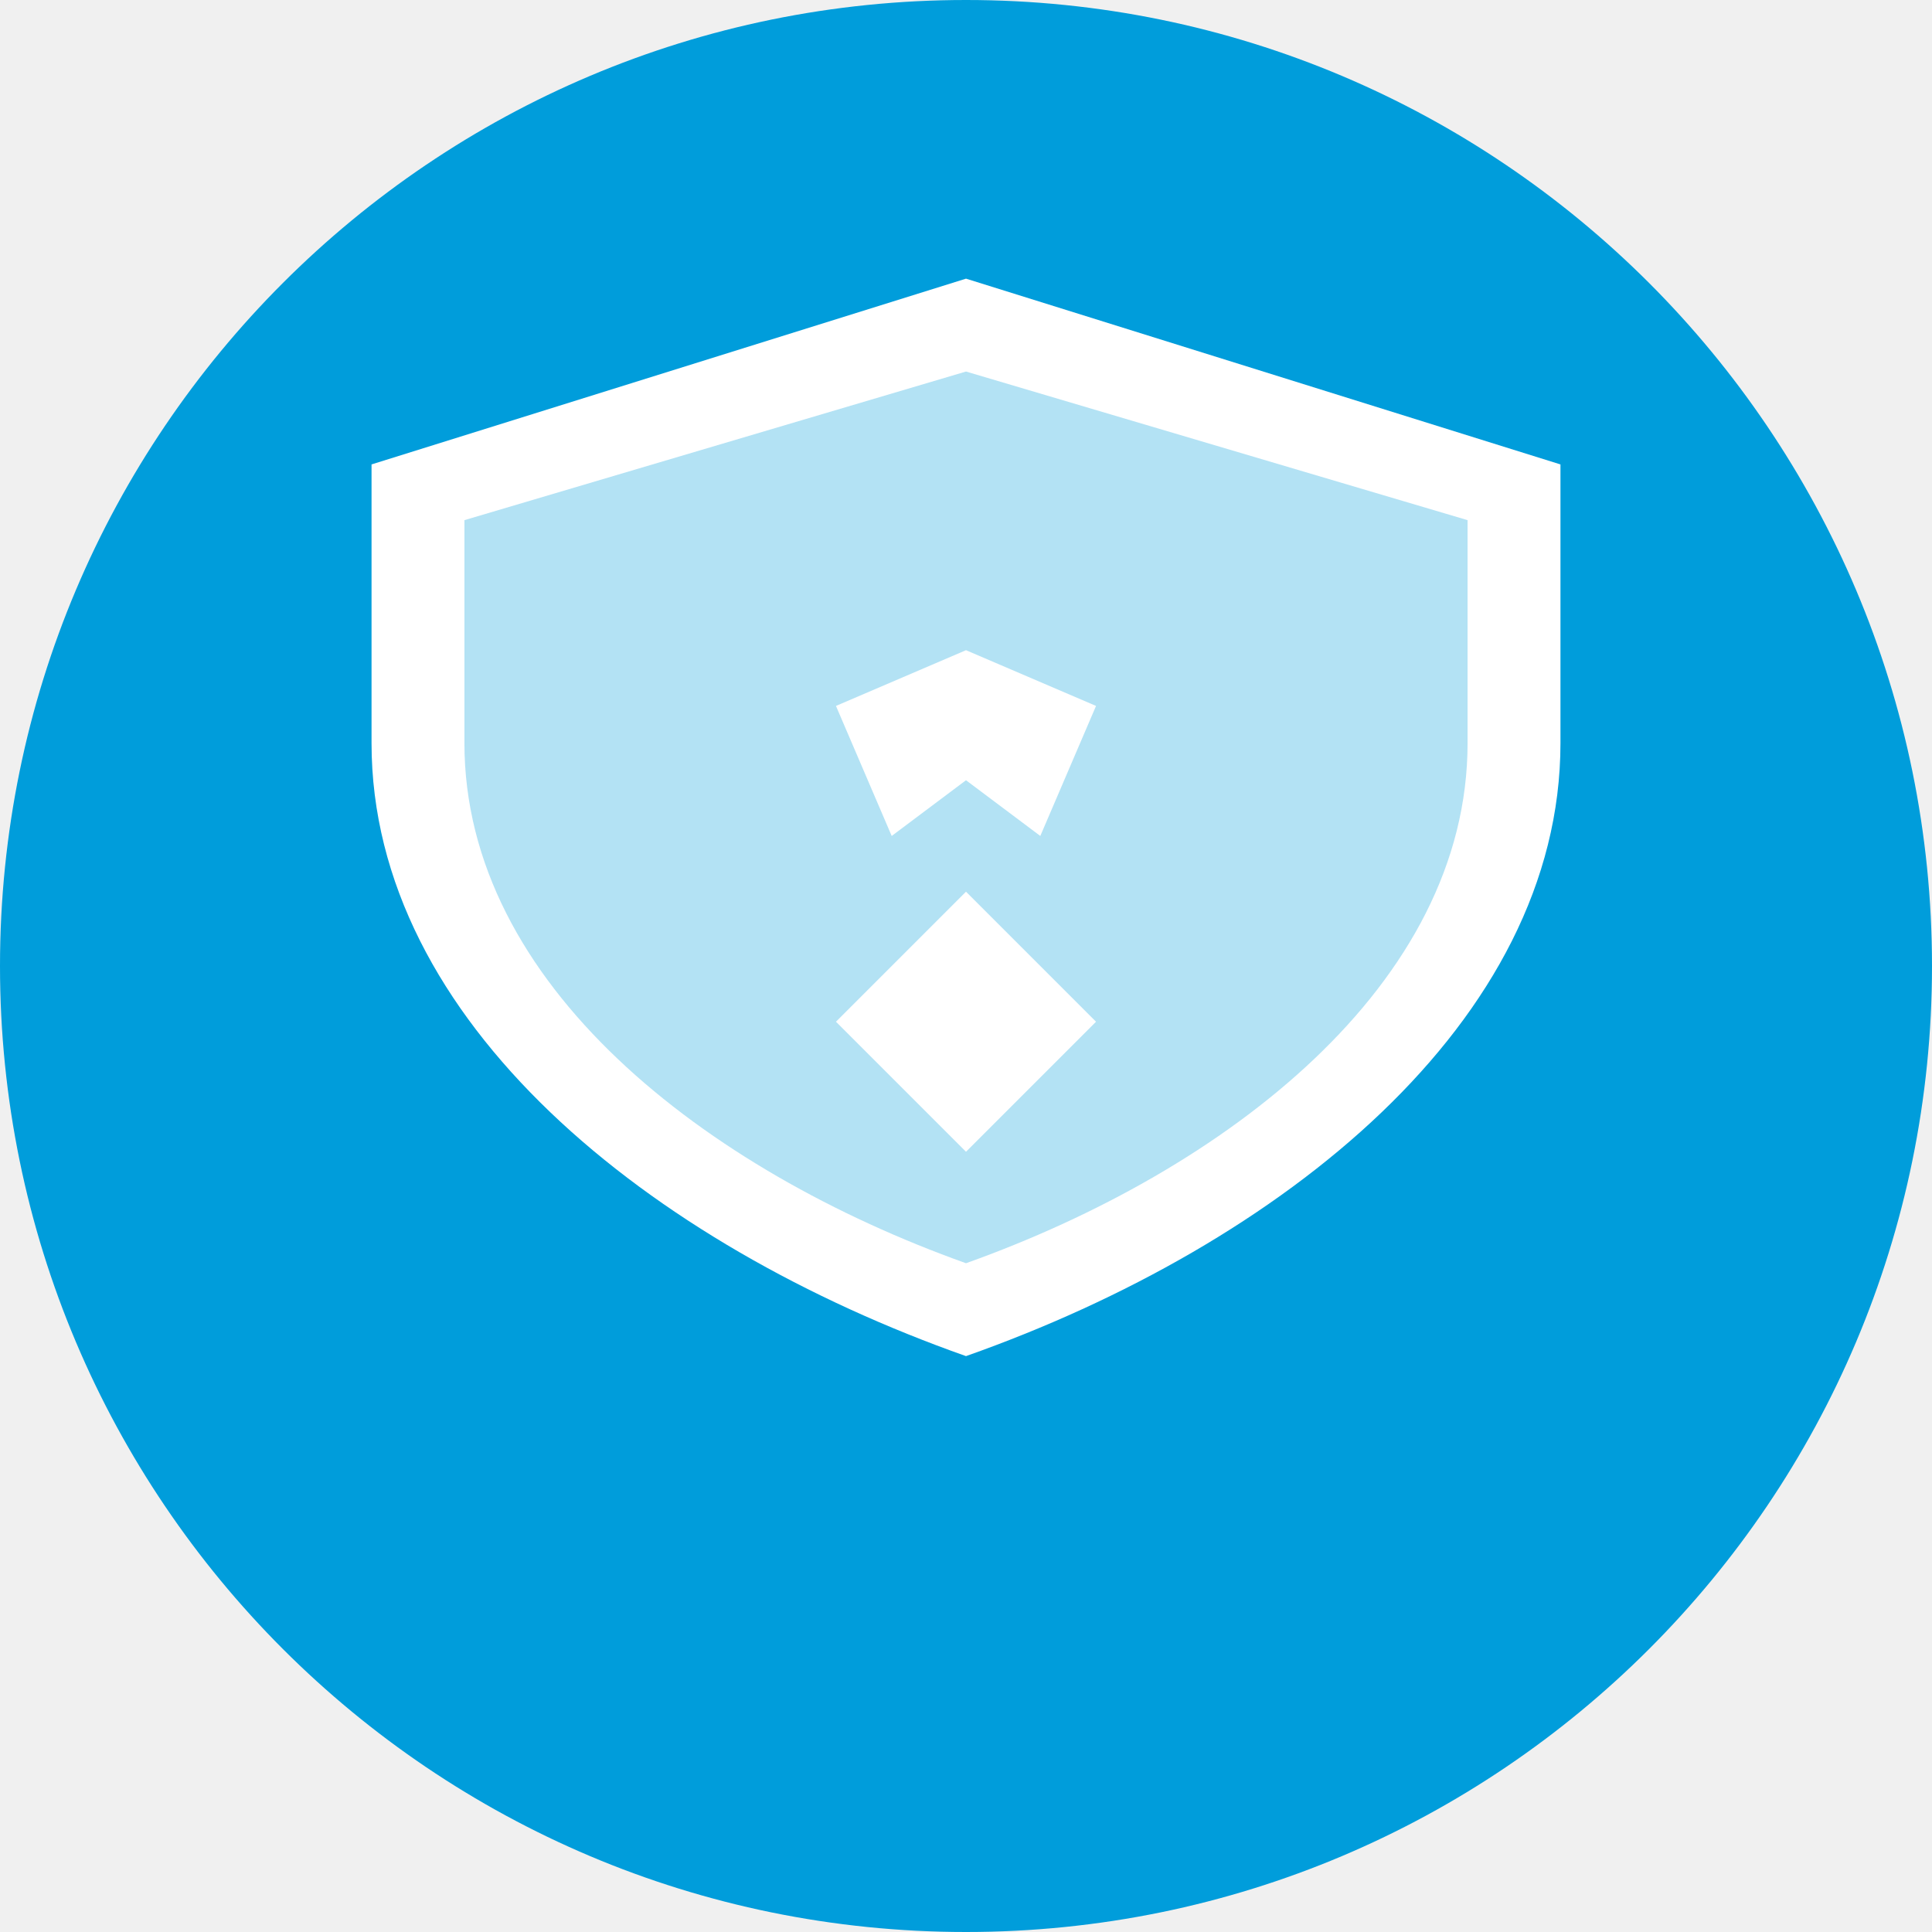
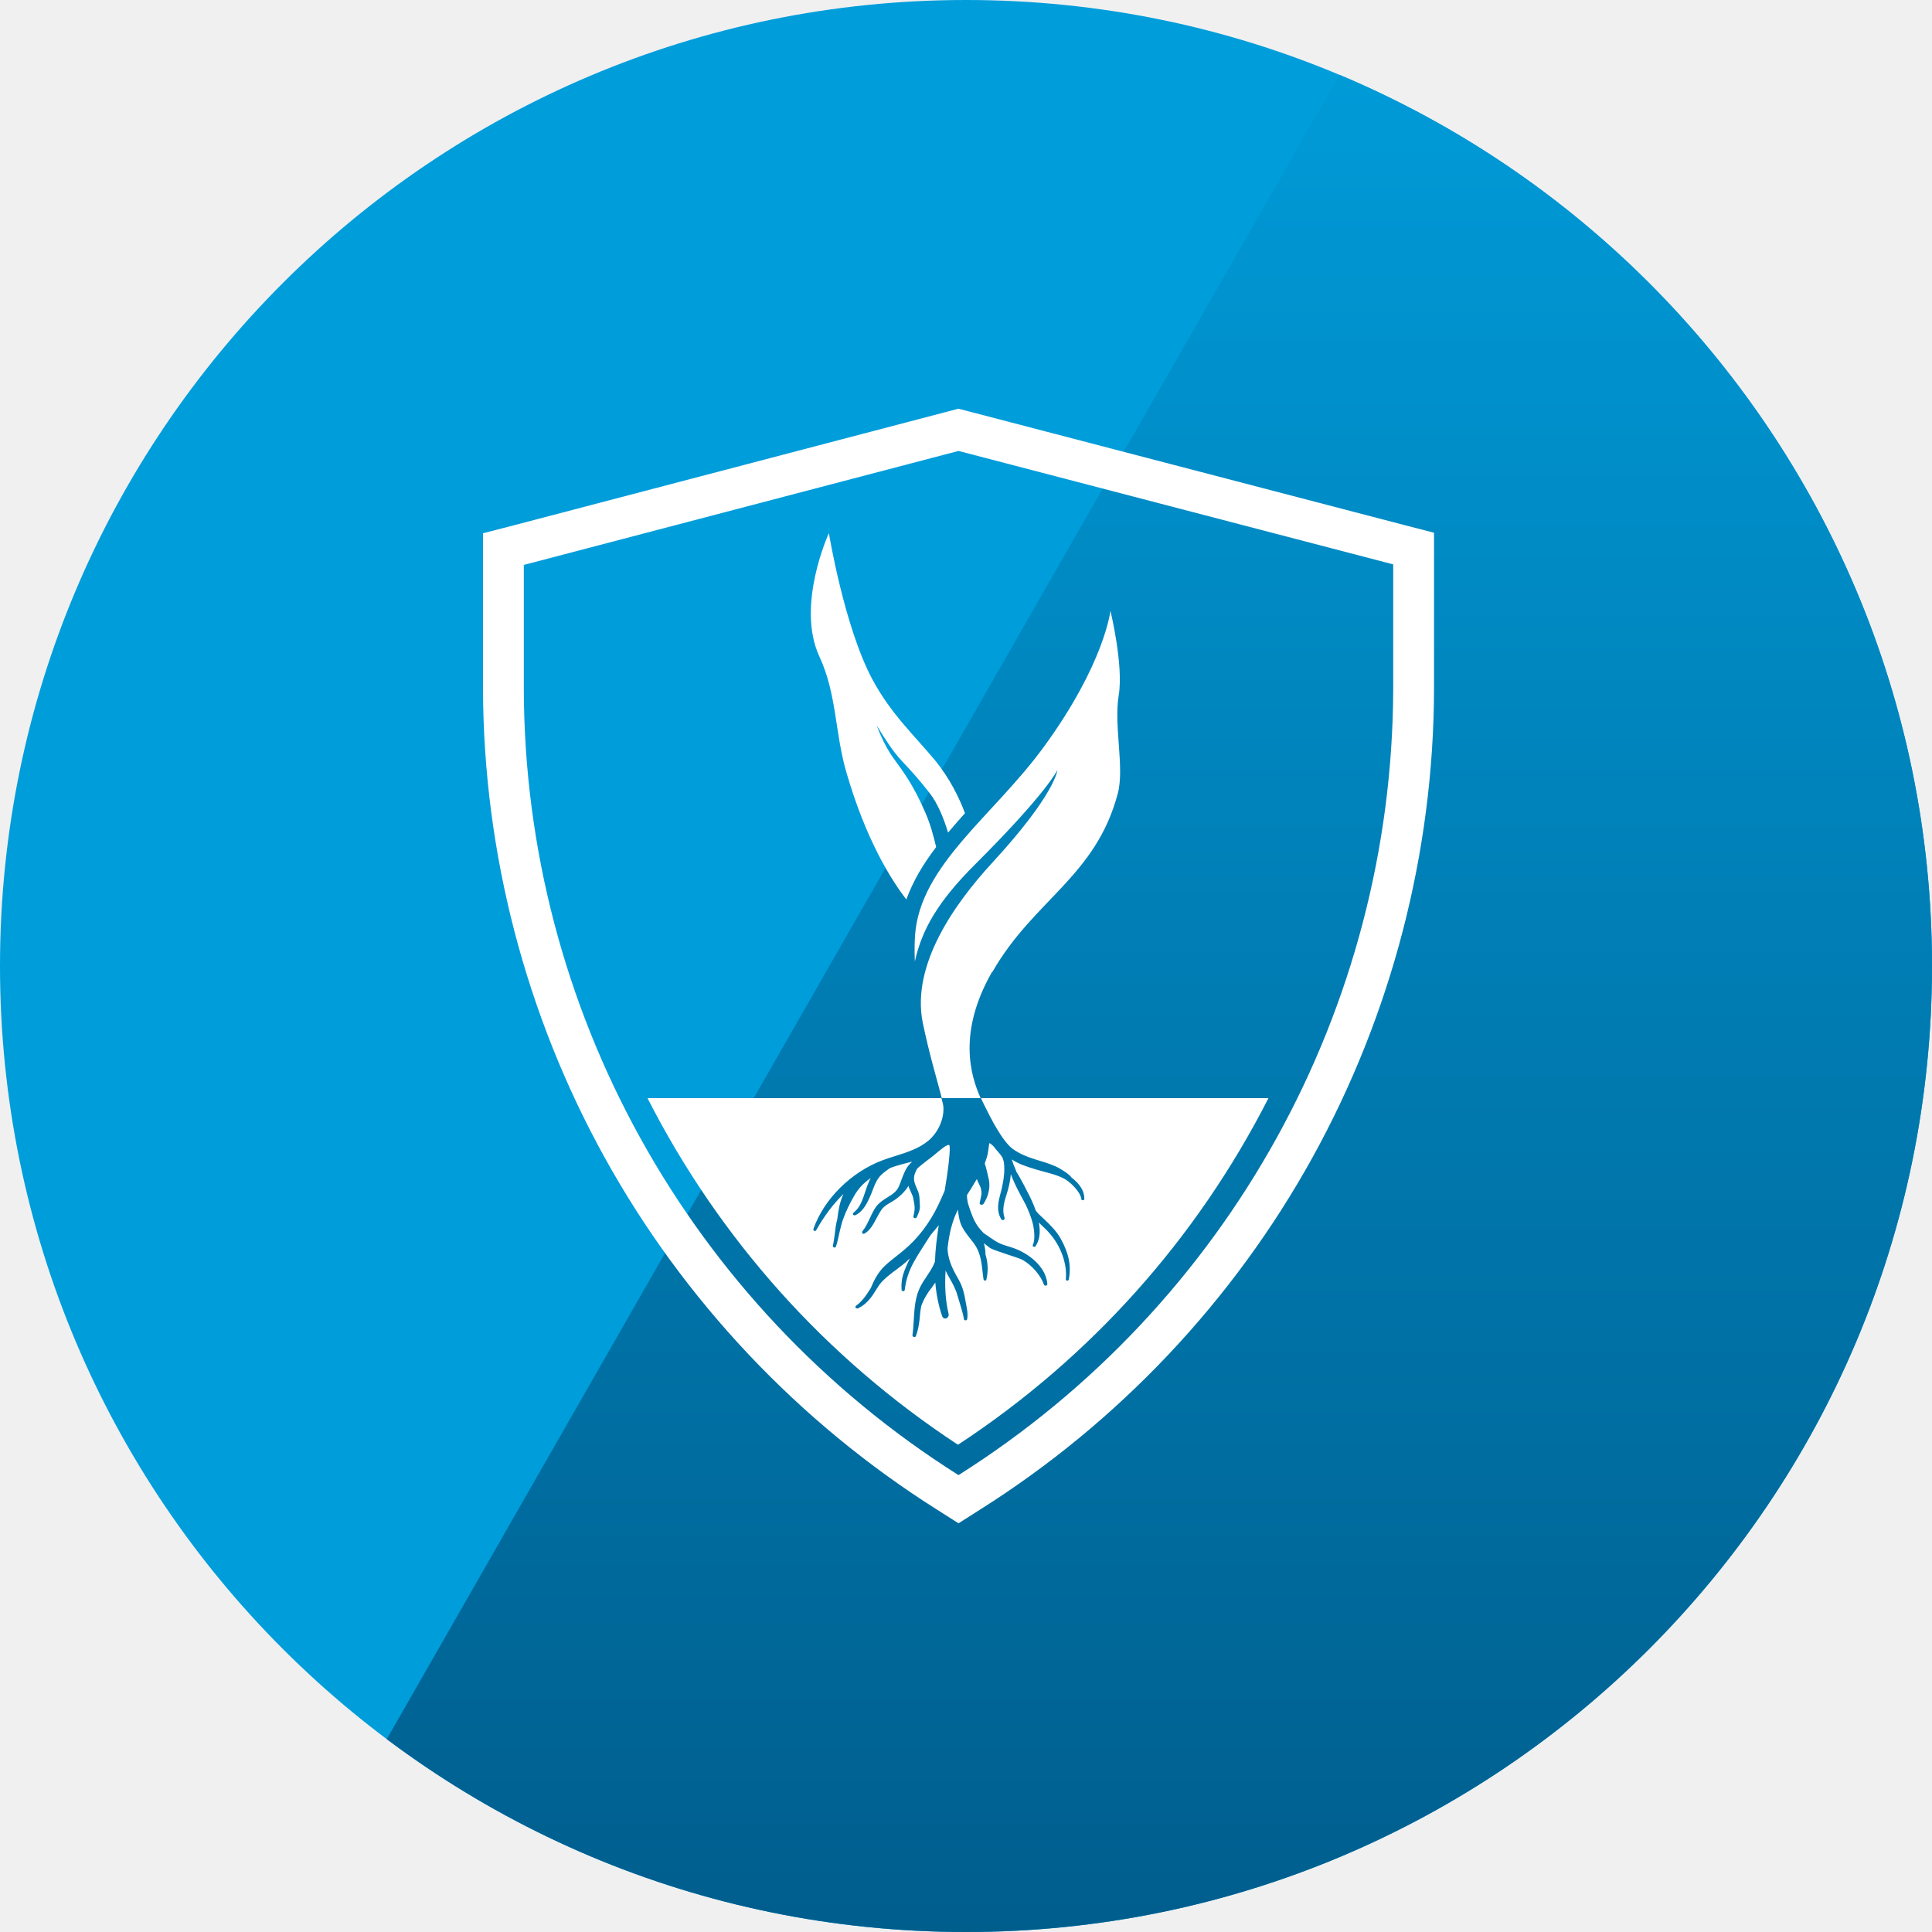
<svg xmlns="http://www.w3.org/2000/svg" width="104" height="104" viewBox="0 0 104 104" fill="none">
-   <circle cx="52" cy="52" r="52" fill="#009ddb" />
-   <path d="M52 15L20 25V40C20 55 35 67 52 73C69 67 84 55 84 40V25L52 15Z" fill="white" />
-   <path d="M52 20L25 28V40C25 53 38 63 52 68C66 63 79 53 79 40V28L52 20Z" fill="#009ddb" opacity="0.3" />
-   <path d="M45 38L48 45L52 42L56 45L59 38L52 35L45 38Z" fill="white" />
-   <path d="M52 48L45 55L52 62L59 55L52 48Z" fill="white" />
+   <circle cx="52" cy="52" r="52" fill="#009DDB" />
+   <mask id="mask0_14_1158" style="mask-type:alpha" maskUnits="userSpaceOnUse" x="0" y="0" width="104" height="104">
+     <circle cx="52" cy="52" r="52" fill="#009DDB" />
+   </mask>
+   <g mask="url(#mask0_14_1158)">
+     <path d="M4 123H72.697L162 -33H93.303L4 123Z" fill="url(#paint0_linear_14_1158)" />
+   </g>
+   <path d="M51.597 24.274L74.997 30.381V37.087C74.948 54.264 66.123 70.232 51.597 79.406C37.081 70.242 28.245 54.294 28.197 37.116V30.41L51.597 24.274ZM51.597 22L51.045 22.145L27.645 28.281L26 28.706V37.106C26.029 45.903 28.294 54.623 32.552 62.316C36.81 70.01 42.993 76.561 50.426 81.255L51.597 82L52.768 81.255C60.21 76.561 66.394 70.01 70.652 62.306C74.91 54.603 77.174 45.884 77.194 37.087V30.381V28.677L75.548 28.252L52.148 22.145L51.587 22H51.597Z" fill="white" />
+   <path d="M52.807 59.113C52.855 59.229 52.913 59.345 52.962 59.442C53.349 60.235 53.959 61.426 54.51 61.842C54.907 62.132 55.362 62.297 55.797 62.432C55.875 62.452 55.952 62.48 56.02 62.5C56.368 62.606 56.736 62.722 57.056 62.906L57.084 62.926C57.278 63.042 57.539 63.197 57.684 63.39C58.139 63.739 58.372 64.116 58.372 64.532C58.372 64.552 58.372 64.581 58.343 64.59C58.323 64.6 58.304 64.61 58.285 64.61C58.246 64.61 58.207 64.581 58.207 64.542C58.159 64.145 57.588 63.593 57.23 63.419C56.872 63.245 56.543 63.168 56.194 63.071C56.049 63.032 55.913 62.993 55.778 62.955C55.323 62.819 54.859 62.674 54.462 62.413C54.501 62.51 54.53 62.606 54.559 62.693C54.617 62.819 54.665 62.945 54.714 63.081C54.859 63.303 54.984 63.545 55.11 63.777C55.168 63.884 55.217 63.99 55.275 64.097C55.459 64.435 55.623 64.793 55.739 65.123V65.142C55.846 65.297 55.962 65.403 56.088 65.519C56.126 65.548 56.156 65.587 56.194 65.616C56.543 65.945 56.872 66.274 57.094 66.671C57.539 67.464 57.675 68.151 57.53 68.877C57.52 68.935 57.433 68.964 57.394 68.916C57.375 68.897 57.375 68.877 57.375 68.858C57.452 68.026 57.104 67.058 56.465 66.352C56.349 66.216 56.223 66.1 56.097 65.984C56.039 65.926 55.981 65.868 55.923 65.81C56.02 66.342 55.962 66.768 55.739 67.087C55.71 67.135 55.633 67.126 55.604 67.087C55.584 67.068 55.584 67.039 55.604 67.01C55.73 66.71 55.681 66.197 55.584 65.819C55.507 65.529 55.391 65.229 55.226 64.871C55.11 64.629 54.694 63.952 54.413 63.206C54.385 63.564 54.307 63.913 54.172 64.339C54.036 64.745 53.939 65.18 54.075 65.548C54.084 65.577 54.075 65.606 54.065 65.635C54.026 65.693 53.939 65.693 53.901 65.635C53.61 65.161 53.746 64.658 53.872 64.184C53.901 64.077 53.93 63.971 53.949 63.864C54.055 63.38 54.084 62.974 54.046 62.635C54.036 62.529 54.007 62.422 53.959 62.306C53.823 62.084 53.678 61.968 53.475 61.697L53.291 61.542C53.233 61.464 53.223 61.871 53.165 62.132C53.126 62.306 53.068 62.471 53.01 62.626C53.097 62.906 53.165 63.197 53.223 63.468C53.223 63.468 53.407 64.087 52.943 64.803C52.904 64.861 52.807 64.871 52.759 64.823C52.739 64.803 52.73 64.764 52.739 64.735C52.778 64.581 52.807 64.416 52.836 64.271C52.817 63.845 52.749 63.893 52.584 63.468L52.507 63.593C52.372 63.835 52.217 64.068 52.072 64.3C52.072 64.31 52.052 64.319 52.052 64.339C52.052 64.484 52.072 64.629 52.101 64.764L52.139 64.88C52.275 65.297 52.401 65.684 52.652 66.032C52.739 66.148 52.836 66.264 52.952 66.38L53.039 66.439C53.117 66.487 53.184 66.535 53.262 66.593C53.446 66.719 53.639 66.855 53.843 66.942C53.997 67.01 54.162 67.058 54.317 67.106C54.385 67.126 54.462 67.155 54.53 67.174C55.381 67.464 56.291 68.18 56.378 69.1C56.378 69.129 56.378 69.158 56.359 69.177C56.31 69.226 56.214 69.216 56.194 69.148C56.03 68.664 55.556 68.113 55.052 67.823C54.81 67.687 53.475 67.319 53.272 67.164C53.175 67.087 53.068 67.01 52.962 66.922C53.02 67.135 53.049 67.339 53.049 67.522C53.184 67.977 53.204 68.432 53.097 68.877C53.097 68.916 53.059 68.935 53.02 68.935C52.981 68.935 52.952 68.906 52.943 68.868C52.923 68.742 52.913 68.616 52.894 68.481C52.846 68.016 52.788 67.532 52.546 67.116C52.449 66.951 52.323 66.797 52.207 66.651C52.004 66.39 51.801 66.129 51.694 65.81C51.626 65.597 51.588 65.355 51.568 65.113C51.317 65.597 51.142 66.187 51.046 66.893C51.036 66.99 51.017 67.097 51.007 67.193C51.007 67.319 51.026 67.435 51.046 67.552C51.133 68.045 51.365 68.461 51.617 68.906L51.646 68.964C51.839 69.313 51.917 69.7 51.975 70.039C51.984 70.106 52.004 70.184 52.014 70.251C52.062 70.493 52.11 70.755 52.062 71.006C52.062 71.045 52.023 71.074 51.975 71.074C51.926 71.074 51.888 71.045 51.888 70.997C51.839 70.706 51.742 70.406 51.656 70.116C51.617 69.99 51.578 69.855 51.539 69.729C51.443 69.38 51.278 69.09 51.104 68.781C51.055 68.693 51.007 68.616 50.968 68.529C50.949 68.49 50.92 68.442 50.901 68.393C50.852 69.177 50.881 69.971 51.065 70.735C51.075 70.793 51.065 70.852 51.026 70.9C50.988 70.948 50.93 70.977 50.881 70.977C50.804 70.977 50.746 70.929 50.717 70.852C50.514 70.261 50.397 69.651 50.349 69.042C50.281 69.129 50.214 69.226 50.156 69.313C50.068 69.419 49.981 69.535 49.913 69.651C49.768 69.874 49.672 70.087 49.594 70.29C49.565 70.445 49.536 70.6 49.526 70.755C49.497 71.132 49.449 71.529 49.304 71.916C49.294 71.955 49.255 71.974 49.217 71.974C49.188 71.974 49.159 71.964 49.139 71.935C49.12 71.916 49.11 71.887 49.12 71.858C49.159 71.597 49.168 71.326 49.188 71.064C49.226 70.435 49.255 69.777 49.584 69.187C49.672 69.022 49.778 68.868 49.875 68.722C50.01 68.519 50.146 68.316 50.252 68.093C50.281 68.026 50.31 67.968 50.33 67.9C50.349 67.242 50.436 66.593 50.533 65.955C50.475 66.022 50.426 66.09 50.368 66.158C50.243 66.313 50.107 66.448 50.01 66.613C49.381 67.629 48.839 68.277 48.704 69.429C48.704 69.468 48.665 69.506 48.617 69.506C48.568 69.506 48.53 69.468 48.53 69.419C48.501 68.761 48.636 68.49 48.975 67.735C48.965 67.745 48.946 67.764 48.936 67.774C48.723 67.997 48.481 68.171 48.249 68.345C48.143 68.422 48.036 68.5 47.93 68.587C47.649 68.81 47.417 69.013 47.243 69.303L47.204 69.361C47.126 69.487 47.049 69.613 46.962 69.739C46.73 70.068 46.459 70.31 46.168 70.435H46.13C46.13 70.435 46.062 70.416 46.052 70.387C46.043 70.348 46.052 70.31 46.081 70.29C46.43 70.039 46.652 69.69 46.865 69.352L46.885 69.313C47.02 68.984 47.252 68.49 47.63 68.142C47.833 67.948 48.056 67.774 48.278 67.6C48.394 67.503 48.52 67.416 48.636 67.31C49.401 66.68 50.039 65.848 50.514 64.852C50.63 64.61 50.746 64.348 50.852 64.097C51.017 63.158 51.201 61.697 51.094 61.639C50.978 61.581 50.62 61.9 50.243 62.21C50.126 62.306 50.01 62.393 49.894 62.48C49.72 62.616 49.536 62.752 49.372 62.906C49.275 63.081 49.178 63.293 49.207 63.526C49.226 63.7 49.304 63.864 49.381 64.039C49.449 64.174 49.488 64.348 49.497 64.503C49.507 64.948 49.594 65.035 49.343 65.529C49.313 65.587 49.226 65.587 49.188 65.548C49.168 65.529 49.168 65.5 49.168 65.481C49.236 65.19 49.265 65.035 49.197 64.697C49.159 64.484 49.159 64.445 49.072 64.251C49.023 64.145 48.984 64.048 48.936 63.942C48.917 63.903 48.907 63.864 48.897 63.826C48.897 63.874 48.578 64.368 47.997 64.697C47.775 64.823 47.572 64.939 47.436 65.142C47.349 65.268 47.281 65.403 47.194 65.558C47.02 65.887 46.846 66.235 46.526 66.41H46.517L46.488 66.419C46.459 66.419 46.42 66.4 46.41 66.371C46.401 66.342 46.41 66.313 46.42 66.284C46.594 66.071 46.71 65.819 46.826 65.577C46.923 65.364 47.03 65.132 47.175 64.939C47.33 64.735 47.543 64.6 47.755 64.464C48.007 64.31 48.249 64.164 48.375 63.893C48.433 63.768 48.481 63.632 48.53 63.497C48.646 63.187 48.762 62.868 49.004 62.626C49.033 62.597 49.072 62.568 49.101 62.529C49.004 62.558 48.897 62.587 48.801 62.606C48.636 62.655 48.462 62.693 48.307 62.742C48.172 62.781 48.036 62.829 47.91 62.877C47.63 63.071 47.349 63.264 47.184 63.584C47.097 63.748 47.03 63.922 46.962 64.097C46.923 64.203 46.885 64.31 46.836 64.406C46.652 64.832 46.42 65.258 46.023 65.422H45.994C45.994 65.422 45.926 65.403 45.917 65.374C45.907 65.335 45.917 65.306 45.946 65.277C46.294 65.016 46.439 64.571 46.575 64.155C46.643 63.942 46.72 63.729 46.807 63.535C46.826 63.487 46.855 63.448 46.875 63.41C46.497 63.671 46.197 63.99 45.994 64.348C45.733 64.793 45.51 65.258 45.355 65.713C45.278 65.945 45.23 66.187 45.172 66.419C45.123 66.642 45.075 66.884 44.997 67.106C44.978 67.164 44.891 67.174 44.852 67.126C44.833 67.106 44.833 67.077 44.833 67.058C44.881 66.845 44.91 66.623 44.939 66.41C44.968 66.148 44.997 65.887 45.075 65.616V65.597C45.133 65.142 45.21 64.677 45.404 64.271C44.852 64.813 44.378 65.442 43.933 66.226C43.904 66.274 43.826 66.284 43.797 66.226C43.778 66.206 43.778 66.177 43.788 66.148C44.359 64.532 45.83 63.081 47.523 62.452C47.736 62.374 47.968 62.297 48.191 62.229C48.81 62.035 49.459 61.832 49.972 61.406C50.407 61.048 50.813 60.361 50.785 59.626C50.785 59.529 50.746 59.345 50.678 59.113H34.855C38.717 66.69 44.446 73.097 51.568 77.771C58.691 73.097 64.42 66.69 68.281 59.113H52.768H52.807Z" fill="white" />
+   <path d="M50.397 45.613C50.261 45.023 50.077 44.355 49.825 43.774C49.177 42.274 48.655 41.578 48.103 40.823C47.561 40.087 47.193 39.052 47.193 39.052C47.193 39.052 47.784 40.029 48.171 40.523C48.654 41.132 49.022 41.394 50.019 42.661C50.484 43.242 50.813 44.084 51.035 44.819C51.325 44.471 51.635 44.123 51.945 43.774C51.664 43.02 51.151 41.916 50.309 40.9C49.197 39.565 47.938 38.403 46.951 36.555C45.442 33.719 44.619 28.697 44.619 28.697C44.619 28.697 42.829 32.587 44.106 35.336C45.045 37.358 44.938 39.41 45.548 41.529C46.613 45.226 47.987 47.384 48.79 48.419C49.148 47.423 49.709 46.494 50.397 45.594V45.613Z" fill="white" />
+   <path d="M53.427 52.31C55.643 48.439 58.991 47.181 60.172 42.71C60.539 41.326 59.949 39.071 60.22 37.435C60.491 35.81 59.775 32.877 59.775 32.877C59.775 32.877 59.465 35.713 56.204 40.184C53.504 43.9 49.517 46.561 49.256 50.364C49.227 50.819 49.227 51.284 49.246 51.758C49.623 50.045 50.485 48.526 52.507 46.513C56.368 42.661 56.92 41.452 56.92 41.452C56.92 41.452 56.814 42.748 53.436 46.416C51.394 48.632 49.072 51.903 49.662 55C50.02 56.761 50.494 58.3 50.697 59.113H52.788C52.236 57.884 51.549 55.552 53.407 52.31H53.427Z" fill="white" />
+   <defs>
+     <linearGradient id="paint0_linear_14_1158" x1="83" y1="-0.5" x2="83" y2="123" gradientUnits="userSpaceOnUse">
+       <stop stop-color="#009DDB" />
+       <stop offset="1" stop-color="#00527F" />
+     </linearGradient>
+   </defs>
</svg>
